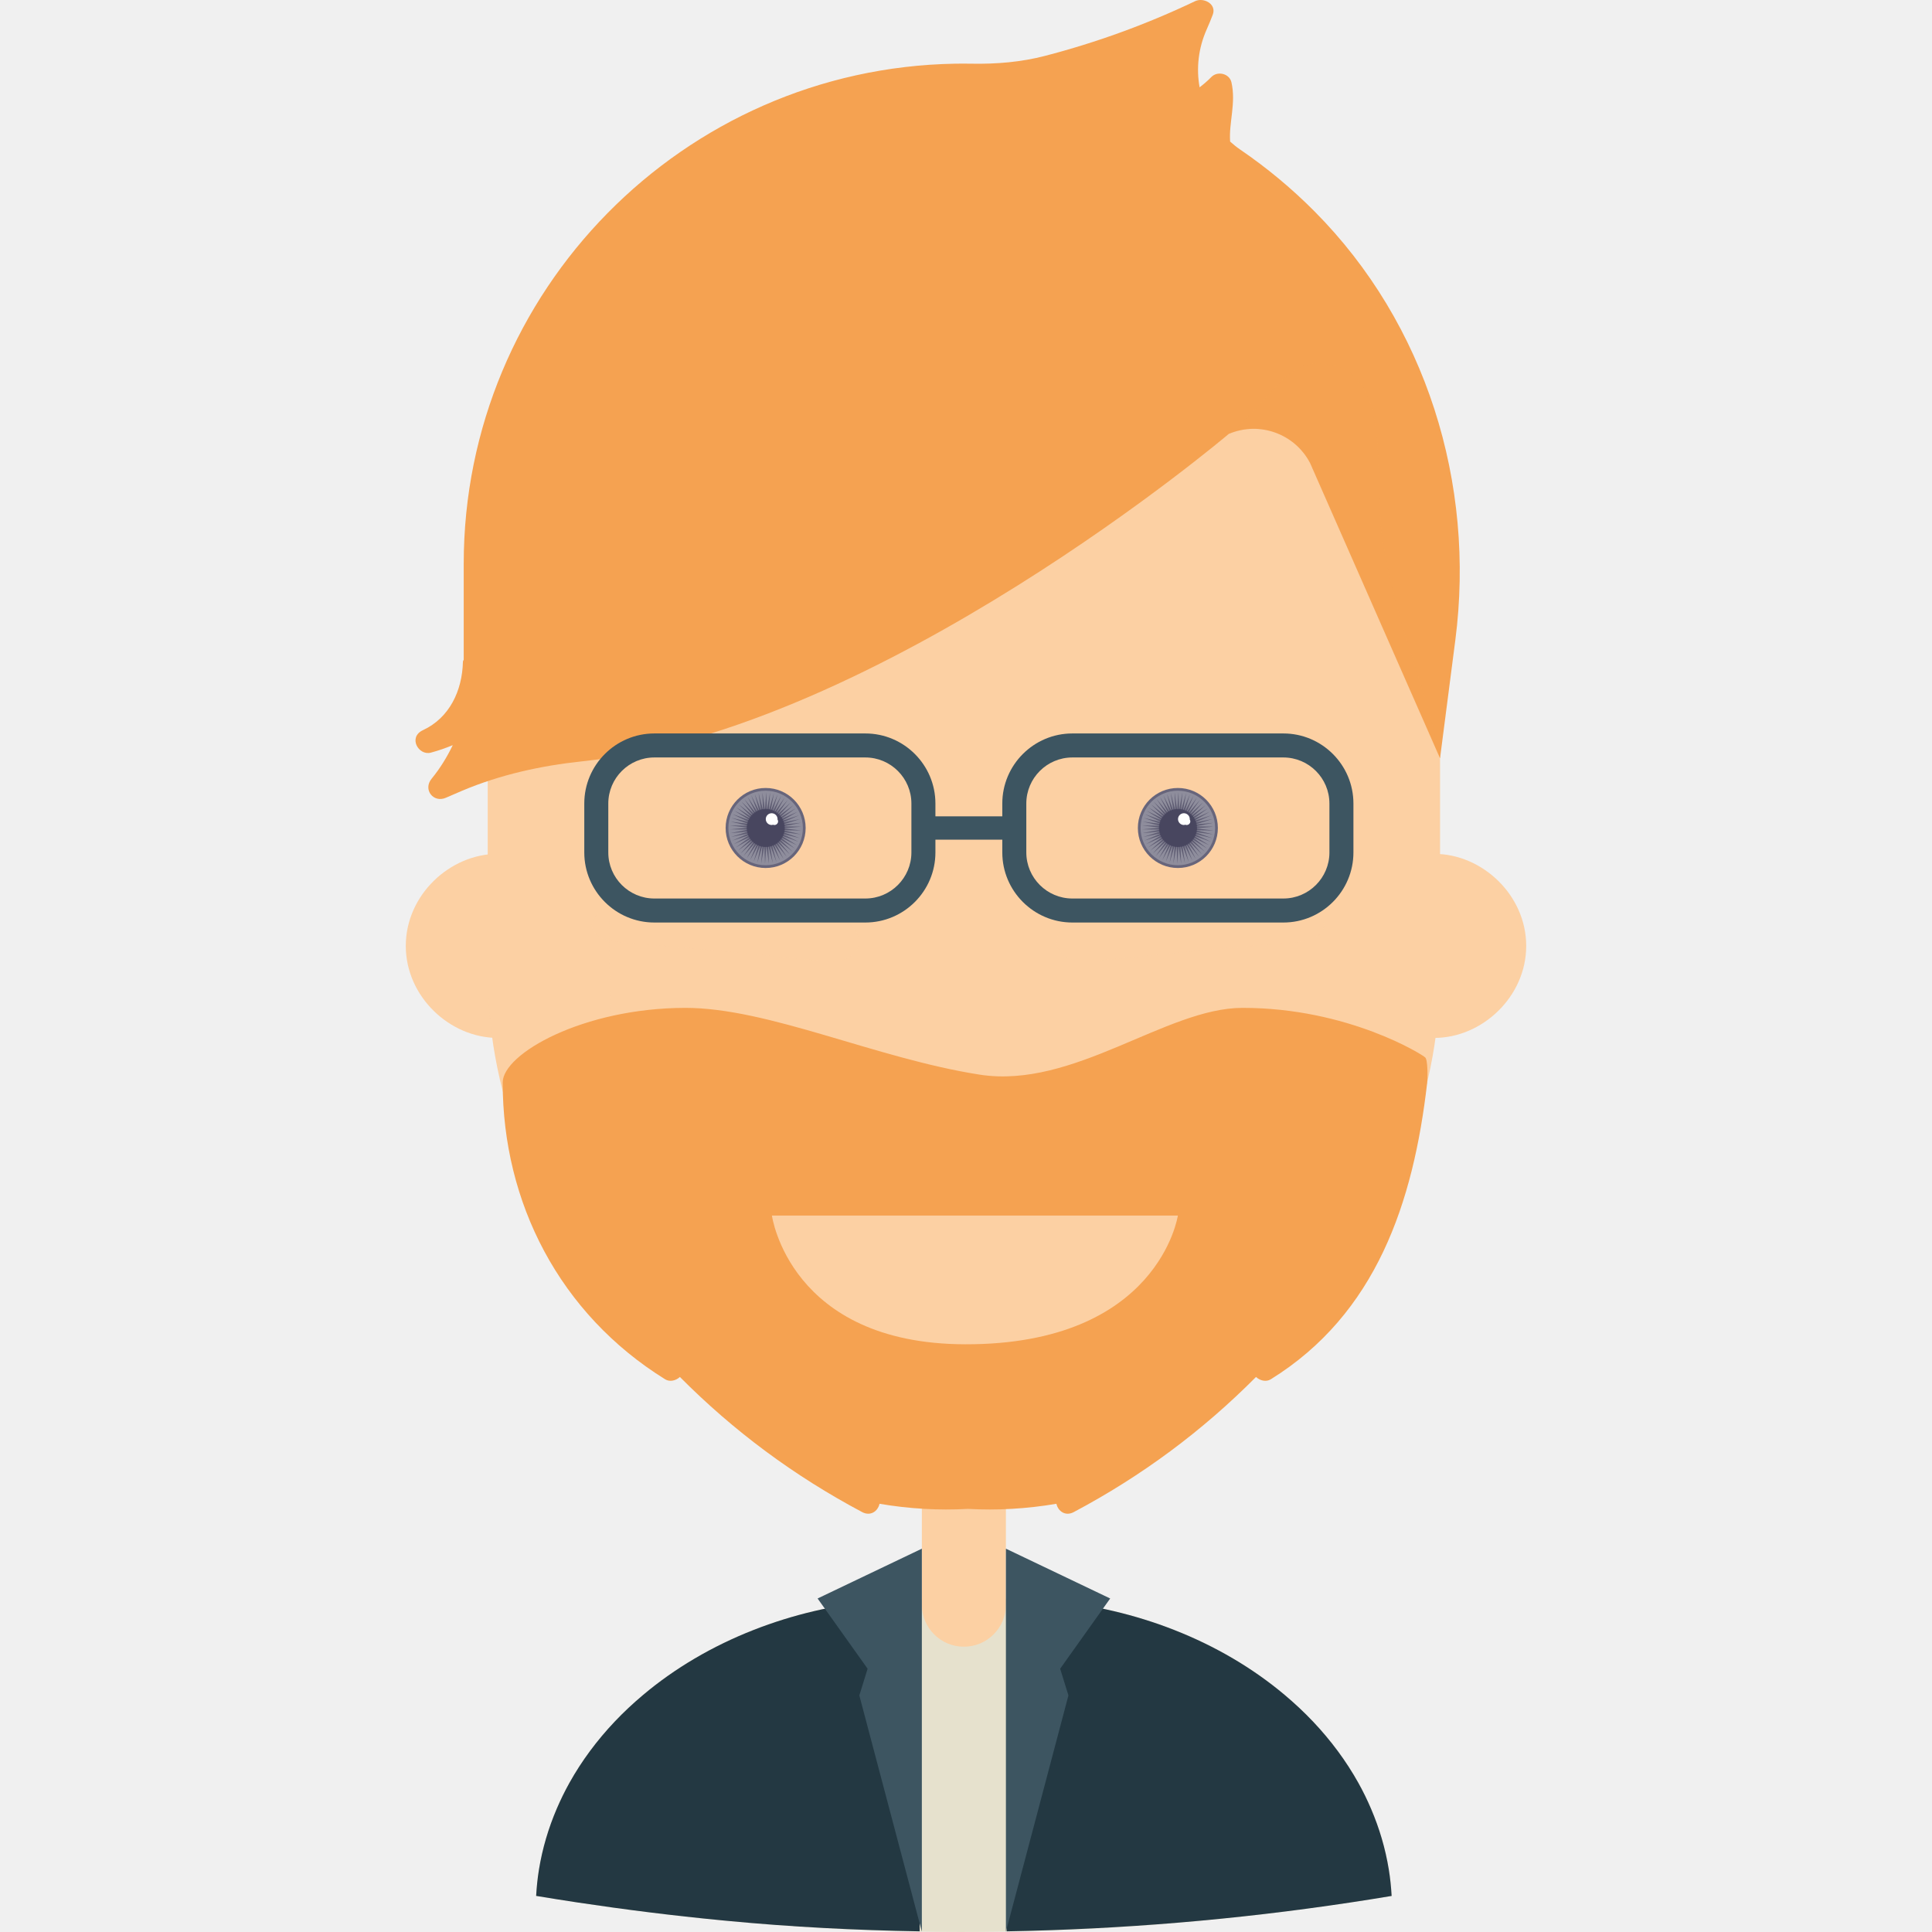
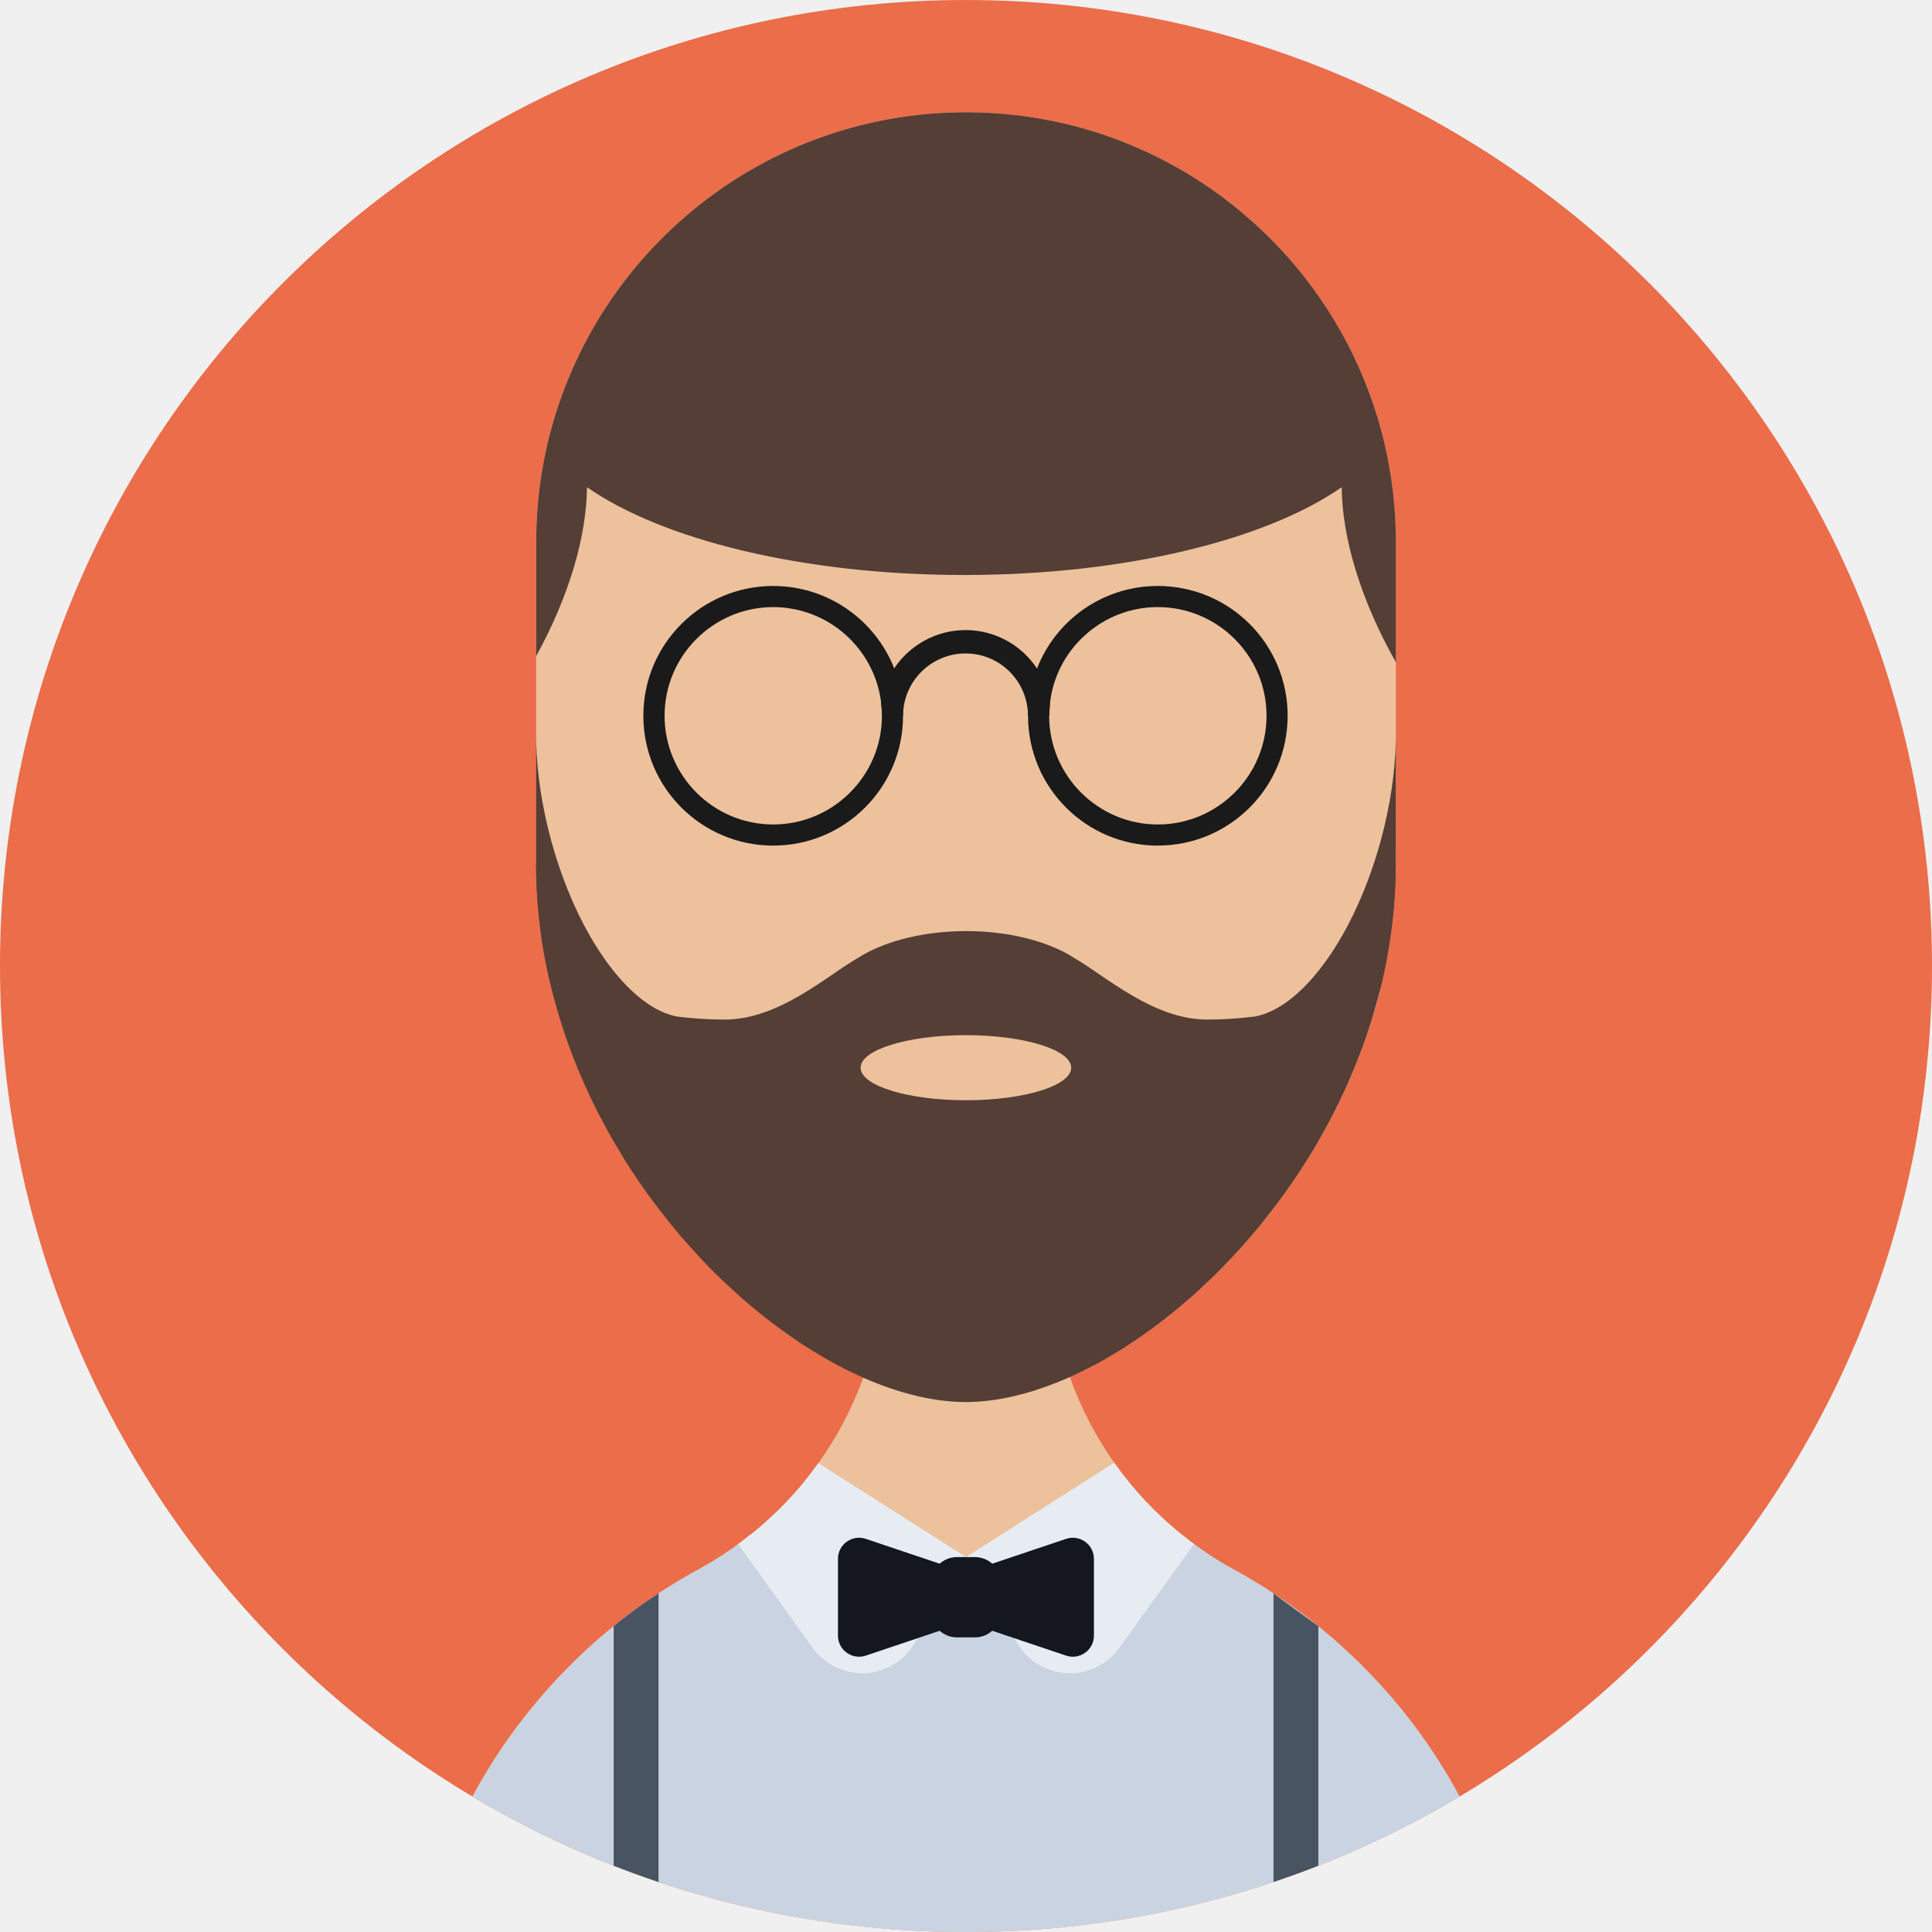
- <svg xmlns="http://www.w3.org/2000/svg" version="1.1" id="Capa_1" x="0px" y="0px" viewBox="0 0 160.942 160.942" style="enable-background:new 0 0 160.942 160.942;" xml:space="preserve">
+ <svg xmlns="http://www.w3.org/2000/svg" xmlns:xlink="http://www.w3.org/1999/xlink" version="1.1" id="Capa_1" x="0px" y="0px" viewBox="0 0 149.29 149.29" style="enable-background:new 0 0 149.29 149.29;" xml:space="preserve">
  <g>
+     <path style="fill:#EB6D4A;" d="M149.289,74.645c0,41.225-33.419,74.644-74.644,74.644C33.42,149.289,0,115.87,0,74.645   S33.42,0.001,74.645,0.001C115.871,0.001,149.289,33.42,149.289,74.645" />
    <g>
-       <path style="fill:#FCD0A3;" d="M41.471,86.463c-4,0-7.667-3.433-7.667-7.667s3.667-7.667,7.667-7.667V86.463z" />
-       <path style="fill:#FCD0A3;" d="M119.471,86.463c4,0,7.667-3.433,7.667-7.667s-3.667-7.667-7.667-7.667V86.463z" />
-     </g>
-     <path style="fill:#E6E1CD;" d="M115.691,155.73c-0.284-1.747-0.787-3.439-1.481-5.059c-0.314-0.735-0.666-1.457-1.06-2.161   c-1.016-1.819-2.283-3.527-3.769-5.096c-0.739-0.781-1.535-1.525-2.378-2.233c-2.633-2.213-5.745-4.052-9.206-5.407   c-3.216-1.261-6.729-2.102-10.436-2.441c-1.211-0.11-2.439-0.174-3.688-0.174h-6.759c-1.248,0-2.477,0.064-3.688,0.174   c-3.706,0.339-7.22,1.181-10.435,2.441c-3.462,1.355-6.574,3.195-9.207,5.408c-0.842,0.707-1.637,1.45-2.376,2.23   c-1.485,1.569-2.754,3.277-3.77,5.098c-0.393,0.703-0.744,1.425-1.06,2.16c-0.694,1.622-1.197,3.315-1.482,5.064   c-0.118,0.725-0.193,1.459-0.235,2.201c1.158,0.191,2.316,0.378,3.477,0.552c3.972,0.597,7.951,1.094,11.935,1.478   c0.171,0.016,0.343,0.032,0.514,0.049c17.282,1.651,34.652,1.071,51.878-1.526c1.154-0.174,2.309-0.357,3.462-0.55   C115.885,157.194,115.81,156.457,115.691,155.73z" />
-     <g>
-       <path style="fill:#FCD0A3;" d="M80.295,137.176L80.295,137.176c-1.934,0-3.502-1.567-3.502-3.501V116.73    c0-1.934,1.568-3.501,3.502-3.501l0,0c1.934,0,3.501,1.567,3.501,3.501v16.944C83.796,135.608,82.229,137.176,80.295,137.176z" />
-       <path style="fill:#FCD0A3;" d="M80.295,120.633L80.295,120.633c-21.907,0-39.667-17.759-39.667-39.666v-34    c0-21.908,17.76-39.667,39.667-39.667l0,0c21.907,0,39.666,17.759,39.666,39.667v34    C119.961,102.874,102.203,120.633,80.295,120.633z" />
-       <path style="opacity:0.16;fill:#FCD0A3;" d="M58.712,110.184c-5.893-7.366-7.638-16.079-7.842-25.324    c-0.202-9.157-0.265-17.485,0.294-26.664c0.544-8.916,2.318-17.641,6.815-25.004C64.164,23.063,75.304,13.509,85.967,7.71    c-1.854-0.266-3.745-0.41-5.672-0.41l0,0c-21.907,0-39.667,17.759-39.667,39.666v34.001c0,18.021,12.022,33.226,28.482,38.057    C65.165,116.728,61.615,113.812,58.712,110.184z" />
-     </g>
-     <g>
-       <path style="fill:#233842;" d="M76.609,133.167c-1.143,0.01-2.271,0.064-3.381,0.166c-3.706,0.339-7.22,1.181-10.435,2.441    c-3.462,1.355-6.574,3.195-9.207,5.408c-0.842,0.707-1.637,1.45-2.376,2.23c-1.485,1.569-2.754,3.277-3.77,5.098    c-0.393,0.703-0.744,1.425-1.06,2.16c-0.694,1.622-1.197,3.315-1.482,5.064c-0.118,0.725-0.193,1.459-0.235,2.201    c1.158,0.191,2.316,0.378,3.477,0.552c3.972,0.597,7.951,1.094,11.935,1.478c0.171,0.016,0.343,0.032,0.514,0.049    c5.334,0.51,10.677,0.781,16.02,0.872V133.167z" />
-       <path style="fill:#233842;" d="M115.691,155.73c-0.284-1.747-0.787-3.439-1.481-5.059c-0.314-0.735-0.666-1.457-1.06-2.161    c-1.016-1.819-2.283-3.527-3.769-5.096c-0.739-0.781-1.535-1.525-2.378-2.233c-2.633-2.213-5.745-4.052-9.206-5.407    c-3.216-1.261-6.729-2.102-10.436-2.441c-1.15-0.105-2.319-0.163-3.503-0.169v27.722c9.554-0.169,19.103-0.964,28.607-2.398    c1.154-0.174,2.309-0.357,3.462-0.55C115.885,157.194,115.81,156.457,115.691,155.73z" />
-       <polygon style="fill:#3D5561;" points="76.793,129.01 76.793,160.915 71.585,141.235 72.275,139.01 68.109,133.159   " />
-       <polygon style="fill:#3D5561;" points="83.796,129.01 83.796,160.915 89.004,141.235 88.315,139.01 92.482,133.159   " />
-     </g>
-     <g>
-       <path style="fill:#F5A251;" d="M118.712,88.08c-0.161-0.191-6.399-4.132-15.222-4.121c-6.361,0.008-14.06,6.78-21.875,5.563    c-8.651-1.349-17.619-5.58-24.562-5.563c-8.473,0.021-15.177,3.813-15.177,6.22c0,9.991,4.732,19.262,13.534,24.722    c0.389,0.241,0.904,0.108,1.227-0.196c4.478,4.506,9.513,8.246,15.186,11.258c0.687,0.365,1.305-0.063,1.444-0.693    c2.495,0.426,4.946,0.557,7.368,0.425c2.42,0.132,4.872,0.001,7.367-0.425c0.14,0.63,0.758,1.059,1.444,0.693    c5.673-3.012,10.708-6.752,15.185-11.258c0.322,0.305,0.838,0.438,1.227,0.196c8.802-5.46,11.879-14.746,13.027-24.671    C118.931,89.841,118.953,88.231,118.712,88.08z" />
-       <g>
-         <path style="fill:#F5A251;" d="M109.508,17.613c-1.895-1.908-3.969-3.634-6.192-5.15c-0.301-0.205-0.577-0.432-0.842-0.668     c-0.117-1.573,0.506-3.202,0.109-4.94c-0.169-0.737-1.161-0.962-1.672-0.441c-0.313,0.319-0.641,0.6-0.979,0.861     c-0.289-1.582-0.107-3.266,0.597-4.842c0.175-0.394,0.341-0.795,0.498-1.207c0.341-0.894-0.765-1.465-1.469-1.129     c-4.051,1.933-8.214,3.442-12.506,4.558c-1.989,0.517-4.047,0.688-6.102,0.651c-0.459-0.008-0.919-0.009-1.38-0.001     C56.929,5.693,38.629,24.233,38.629,46.967v7.994c-0.022,0.057-0.064,0.089-0.066,0.17c-0.059,2.429-1.129,4.668-3.33,5.694     c-1.267,0.591-0.367,2.147,0.658,1.873c0.628-0.168,1.235-0.381,1.825-0.624c-0.473,0.986-1.051,1.927-1.768,2.805     c-0.73,0.896,0.158,2.043,1.212,1.57c0.439-0.196,0.887-0.389,1.34-0.579c3.172-1.336,6.546-2.083,9.968-2.445     c24.857-2.632,53.897-27.283,53.897-27.283c2.546-1.079,5.494-0.021,6.773,2.43l10.823,24.589l1.271-9.826     C122.924,40.268,118.794,26.961,109.508,17.613z" />
-         <path style="opacity:0.25;fill:#F5A251;" d="M115.161,44.861c-0.751-4.946,0.788-13.13-3.961-14.375     c-3.835-1.005-4.364,1.75-8.762,5.629c2.526-1.022,5.424,0.031,6.688,2.456l10.823,24.589l0.012-0.093     C118.535,56.333,116.206,51.754,115.161,44.861z" />
-       </g>
-       <g>
-         <path style="fill:#FCD0A3;" d="M64.304,101.262h33.816c0,0-1.6,10.761-17.725,10.722     C65.767,111.949,64.304,101.262,64.304,101.262z" />
-         <g>
-           <g>
-             <path style="opacity:0.29;fill:#FCD0A3;" d="M104.999,74.761c-0.81-0.133-1.455-0.211-1.7-0.237       c-4.793-0.514-10.717-0.877-14.585,2.56c-1.221,1.083-0.765,2.567,0.83,2.924c0.612,0.137,1.25,0.078,1.875,0.018       c5.537-0.529,11.039-1.119,16.594-1.532c1.44-0.107,3.082-0.898,1.851-2.285C108.935,75.161,106.284,74.972,104.999,74.761z" />
-             <path style="opacity:0.29;fill:#FCD0A3;" d="M54.606,74.761c0.809-0.133,1.455-0.211,1.7-0.237       c4.793-0.514,10.716-0.877,14.585,2.56c1.22,1.083,0.764,2.567-0.83,2.924c-0.613,0.137-1.251,0.078-1.876,0.018       c-5.536-0.529-11.038-1.119-16.593-1.532c-1.44-0.107-3.082-0.898-1.852-2.285C50.669,75.161,53.322,74.972,54.606,74.761z" />
-           </g>
-           <g>
-             <g>
-               <g>
-                 <g>
-                   <circle style="fill:#67657B;" cx="98.12" cy="68.974" r="3.333" />
-                   <circle style="fill:#8E8D9C;" cx="98.12" cy="68.974" r="3.104" />
-                   <polygon style="fill:#5F5D73;" points="95.516,67.536 96.859,68.186 95.687,67.263 96.952,68.054 95.886,67.01           97.058,67.933 96.112,66.779 97.177,67.823 96.361,66.575 97.307,67.728 96.63,66.399 97.446,67.647 96.917,66.253           97.593,67.583 97.218,66.139 97.747,67.534 97.53,66.058 97.905,67.502 97.849,66.011 98.065,67.487 98.17,65.999           98.226,67.49 98.492,66.022 98.386,67.51 98.809,66.079 98.542,67.547 99.118,66.171 98.694,67.602 99.415,66.295           98.839,67.671 99.697,66.451 98.976,67.757 99.96,66.636 99.102,67.856 100.203,66.849 99.217,67.969 100.419,67.086           99.32,68.094 100.61,67.346 99.408,68.228 100.772,67.625 99.481,68.372 100.902,67.919 99.538,68.522 100.999,68.226           99.578,68.678 101.063,68.542 99.601,68.838 101.093,68.862 99.608,68.998 101.087,69.185 99.596,69.159 101.047,69.504           99.567,69.317 100.973,69.817 99.522,69.472 100.865,70.121 99.459,69.62 100.724,70.411 99.381,69.762 100.554,70.684           99.29,69.894 100.355,70.937 99.183,70.015 100.129,71.167 99.064,70.123 99.88,71.371 98.934,70.218 99.611,71.548           98.794,70.299 99.324,71.693 98.647,70.364 99.022,71.808 98.494,70.413 98.71,71.889 98.336,70.445 98.392,71.936           98.176,70.46 98.07,71.947 98.015,70.457 97.748,71.925 97.855,70.436 97.432,71.867 97.699,70.399 97.123,71.775           97.546,70.346 96.826,71.651 97.402,70.275 96.544,71.496 97.265,70.19 96.281,71.311 97.138,70.091 96.039,71.098           97.024,69.978 95.821,70.86 96.921,69.853 95.63,70.601 96.833,69.719 95.469,70.322 96.76,69.575 95.338,70.027           96.704,69.425 95.242,69.721 96.663,69.269 95.177,69.405 96.639,69.109 95.148,69.084 96.633,68.948 95.154,68.762           96.645,68.787 95.194,68.442 96.673,68.629 95.268,68.129 96.719,68.475 95.376,67.826 96.782,68.326         " />
-                 </g>
-                 <g>
-                   <circle style="opacity:0.35;fill:#1D1A3A;" cx="98.131" cy="68.974" r="1.587" />
-                   <path style="fill:#FFFFFF;" d="M99.107,68.26c0-0.009,0.005-0.017,0.005-0.025c0-0.271-0.22-0.49-0.49-0.49          s-0.49,0.22-0.49,0.49s0.22,0.49,0.49,0.49c0.041,0,0.078-0.014,0.115-0.023c0.036,0.015,0.075,0.023,0.116,0.023          c0.169,0,0.305-0.137,0.305-0.305C99.158,68.359,99.136,68.308,99.107,68.26z" />
-                 </g>
-               </g>
-               <g>
-                 <g>
-                   <circle style="fill:#67657B;" cx="63.78" cy="68.974" r="3.333" />
-                   <circle style="fill:#8E8D9C;" cx="63.78" cy="68.974" r="3.104" />
-                   <polygon style="fill:#5F5D73;" points="61.176,67.536 62.519,68.186 61.347,67.263 62.612,68.054 61.546,67.01           62.718,67.933 61.772,66.779 62.836,67.823 62.02,66.575 62.966,67.728 62.29,66.399 63.106,67.647 62.578,66.253           63.253,67.583 62.878,66.139 63.407,67.534 63.19,66.058 63.565,67.502 63.508,66.011 63.725,67.487 63.831,65.999           63.886,67.49 64.152,66.022 64.045,67.51 64.469,66.079 64.203,67.547 64.778,66.171 64.354,67.602 65.075,66.295           64.499,67.671 65.357,66.451 64.635,67.757 65.621,66.636 64.762,67.856 65.862,66.849 64.877,67.969 66.08,67.086           64.979,68.094 66.27,67.346 65.068,68.228 66.431,67.625 65.14,68.372 66.562,67.919 65.198,68.522 66.66,68.226           65.238,68.678 66.723,68.542 65.261,68.838 66.752,68.862 65.267,68.998 66.748,69.185 65.256,69.159 66.707,69.504           65.227,69.317 66.632,69.817 65.181,69.472 66.525,70.121 65.12,69.62 66.384,70.411 65.041,69.762 66.213,70.684           64.949,69.894 66.014,70.937 64.842,70.015 65.79,71.167 64.724,70.123 65.54,71.371 64.594,70.218 65.271,71.548           64.455,70.299 64.984,71.693 64.307,70.364 64.682,71.808 64.154,70.413 64.371,71.889 63.997,70.445 64.052,71.936           63.835,70.46 63.73,71.947 63.674,70.457 63.409,71.925 63.515,70.436 63.092,71.867 63.358,70.399 62.783,71.775           63.207,70.346 62.486,71.651 63.062,70.275 62.204,71.496 62.925,70.19 61.941,71.311 62.798,70.091 61.699,71.098           62.683,69.978 61.481,70.86 62.582,69.853 61.29,70.601 62.494,69.719 61.129,70.322 62.42,69.575 60.998,70.027           62.363,69.425 60.901,69.721 62.323,69.269 60.837,69.405 62.299,69.109 60.808,69.084 62.293,68.948 60.813,68.762           62.305,68.787 60.853,68.442 62.333,68.629 60.928,68.129 62.379,68.475 61.036,67.826 62.441,68.326         " />
-                 </g>
-                 <g>
-                   <circle style="opacity:0.35;fill:#1D1A3A;" cx="63.791" cy="68.974" r="1.587" />
-                   <path style="fill:#FFFFFF;" d="M64.766,68.26c0.001-0.009,0.006-0.017,0.006-0.025c0-0.271-0.22-0.49-0.49-0.49          c-0.271,0-0.49,0.22-0.49,0.49s0.219,0.49,0.49,0.49c0.041,0,0.077-0.014,0.115-0.023c0.036,0.015,0.075,0.023,0.116,0.023          c0.168,0,0.305-0.137,0.305-0.305C64.818,68.359,64.796,68.308,64.766,68.26z" />
-                 </g>
-               </g>
-             </g>
-             <g>
-               <path style="fill:#3D5561;" d="M106.908,61.099H89.333c-3.219,0-5.838,2.619-5.838,5.838v1.065h-5.572v-1.065        c0-3.219-2.619-5.838-5.838-5.838H54.511c-3.219,0-5.838,2.619-5.838,5.838v4.074c0,3.219,2.619,5.838,5.838,5.838h17.574        c3.219,0,5.838-2.619,5.838-5.838v-1.065h5.572v1.065c0,3.219,2.619,5.838,5.838,5.838h17.574        c3.219,0,5.838-2.619,5.838-5.838v-4.074C112.746,63.718,110.126,61.099,106.908,61.099z M75.923,71.011        c0,2.116-1.722,3.838-3.838,3.838H54.511c-2.116,0-3.838-1.722-3.838-3.838v-4.074c0-2.116,1.722-3.838,3.838-3.838h17.574        c2.116,0,3.838,1.722,3.838,3.838V71.011z M110.746,71.011c0,2.116-1.722,3.838-3.838,3.838H89.333        c-2.116,0-3.838-1.722-3.838-3.838v-4.074c0-2.116,1.722-3.838,3.838-3.838h17.574c2.116,0,3.838,1.722,3.838,3.838V71.011z" />
-             </g>
-           </g>
-         </g>
-       </g>
+       <defs>
+         <path id="SVGID_1_" d="M0,74.645c0,41.225,33.42,74.645,74.643,74.645c41.227,0,74.645-33.42,74.645-74.645S115.871,0,74.644,0     C33.42,0,0,33.42,0,74.645" />
+       </defs>
+       <clipPath id="SVGID_2_">
+         <use xlink:href="#SVGID_1_" style="overflow:visible;" />
+       </clipPath>
+       <path style="clip-path:url(#SVGID_2_);fill:#ECC19C;" d="M107.862,41.887v24.808c0,0.31-0.008,0.62-0.016,0.93v0.146    c-0.01,0.418-0.045,0.834-0.069,1.251c-0.009,0.14-0.011,0.282-0.02,0.421c-0.002,0.048-0.007,0.096-0.011,0.144    c-0.011,0.133-0.011,0.269-0.022,0.403c-0.016,0.22-0.032,0.44-0.065,0.661c0,0.032,0,0.065-0.008,0.097    c0,0.033-0.008,0.074-0.016,0.107c-0.009,0.106-0.018,0.212-0.033,0.31c-0.008,0.081-0.016,0.163-0.033,0.252    c0,0.041-0.008,0.082-0.016,0.131c-0.057,0.489-0.122,0.971-0.204,1.46c-0.024,0.147-0.049,0.294-0.073,0.441    c-0.017,0.138-0.041,0.277-0.065,0.416c0,0.008,0,0.008-0.009,0.016c-0.064,0.335-0.121,0.669-0.195,0.995    c-0.008,0.074-0.024,0.139-0.04,0.204c-0.018,0.066-0.025,0.131-0.041,0.188c-0.008,0.041-0.017,0.082-0.025,0.114    c0,0.017-0.008,0.033-0.008,0.041c-0.041,0.163-0.073,0.326-0.114,0.489c0,0.033-0.008,0.066-0.023,0.098    c0,0.025-0.01,0.049-0.018,0.082c0,0.024-0.008,0.049-0.016,0.065c-0.025,0.155-0.074,0.318-0.106,0.473    c-0.008,0.009-0.008,0.009-0.008,0.017c-0.033,0.147-0.074,0.302-0.123,0.448c-0.008,0.009-0.008,0.009-0.008,0.017    c-0.163,0.66-0.359,1.313-0.563,1.958c-0.008,0.008-0.008,0.008-0.008,0.016c-0.098,0.31-0.195,0.612-0.302,0.922    c-0.008,0.032-0.024,0.065-0.032,0.098c-0.098,0.277-0.195,0.554-0.294,0.832c-0.033,0.081-0.064,0.163-0.098,0.253    c-0.099,0.261-0.196,0.522-0.302,0.783c-0.122,0.318-0.253,0.628-0.384,0.938c-0.113,0.277-0.236,0.555-0.358,0.832    c-0.018,0.049-0.041,0.09-0.058,0.139c-0.139,0.293-0.269,0.587-0.407,0.873c-0.14,0.301-0.286,0.603-0.441,0.905    c-0.293,0.596-0.611,1.191-0.93,1.77l-0.44,0.784c-1.257,2.161-2.651,4.193-4.169,6.069c-0.204,0.269-0.416,0.53-0.636,0.783    c-0.302,0.367-0.612,0.726-0.922,1.077c-0.277,0.31-0.556,0.62-0.84,0.922c-0.196,0.212-0.393,0.416-0.589,0.62    c-0.595,0.612-1.198,1.199-1.803,1.754c-0.163,0.163-0.334,0.31-0.505,0.465c-0.278,0.253-0.555,0.497-0.841,0.734    c-0.22,0.196-0.448,0.383-0.677,0.571c-0.587,0.481-1.175,0.946-1.771,1.379c-0.245,0.187-0.498,0.367-0.75,0.538    c-0.408,0.294-0.824,0.571-1.24,0.84c-0.229,0.155-0.465,0.302-0.701,0.441c-0.832,0.514-1.673,0.987-2.505,1.395    c-0.203,0.106-0.407,0.204-0.611,0.302c-0.204,0.098-0.416,0.195-0.638,0.293c-0.269,0.123-0.537,0.237-0.807,0.343    c-0.105,0.049-0.212,0.09-0.318,0.122c-0.318,0.131-0.645,0.253-0.963,0.359c-0.399,0.147-0.808,0.27-1.207,0.384    c-0.277,0.081-0.563,0.155-0.841,0.22c-0.016,0.008-0.032,0.016-0.057,0.016c-0.277,0.066-0.556,0.131-0.832,0.18    c-0.073,0.016-0.147,0.032-0.22,0.041c-0.229,0.04-0.457,0.081-0.686,0.106c-0.327,0.049-0.652,0.089-0.979,0.106    c-0.115,0.016-0.222,0.024-0.335,0.024c-0.262,0.016-0.522,0.025-0.775,0.025h-0.032c-0.253,0-0.498-0.009-0.751-0.025    c-0.098,0-0.196-0.008-0.294-0.024c-0.227-0.008-0.465-0.033-0.709-0.066c-0.049,0-0.106-0.008-0.155-0.016    c-0.302-0.041-0.604-0.09-0.913-0.147c-0.262-0.04-0.522-0.098-0.791-0.163c-1.396-0.318-2.831-0.799-4.283-1.444    c-1.24-0.546-2.497-1.207-3.745-1.974c-0.628-0.383-1.256-0.791-1.876-1.224c-0.311-0.22-0.62-0.44-0.93-0.669    c-0.972-0.709-1.935-1.484-2.881-2.316c-0.261-0.237-0.521-0.474-0.782-0.718c-0.262-0.237-0.523-0.482-0.775-0.718    c-0.636-0.612-1.256-1.248-1.86-1.909c-0.235-0.253-0.473-0.514-0.71-0.783c-0.651-0.735-1.289-1.493-1.892-2.285    c-0.237-0.285-0.457-0.579-0.677-0.872c-0.824-1.094-1.607-2.236-2.343-3.419c-0.195-0.318-0.391-0.644-0.578-0.962    c-0.229-0.384-0.449-0.775-0.67-1.167c-0.815-1.468-1.565-2.994-2.219-4.568c-0.098-0.229-0.195-0.457-0.276-0.685    c-0.132-0.294-0.245-0.596-0.352-0.89c-0.163-0.432-0.317-0.864-0.465-1.297c-0.147-0.432-0.285-0.873-0.424-1.313    c-0.131-0.424-0.253-0.849-0.367-1.281c-0.131-0.449-0.245-0.905-0.351-1.37c-0.009-0.009-0.009-0.017-0.009-0.025    c-0.008-0.049-0.024-0.098-0.032-0.147c-0.155-0.652-0.293-1.313-0.416-1.982c-0.163-0.881-0.294-1.779-0.392-2.684    c-0.041-0.286-0.065-0.571-0.09-0.857c-0.033-0.302-0.057-0.595-0.074-0.897c-0.04-0.547-0.064-1.101-0.081-1.656    c-0.008-0.351-0.016-0.694-0.016-1.044V41.887c0-1.884,0.155-3.728,0.456-5.523C44.524,20.66,58.164,8.693,74.611,8.676h0.04    c2.529,0,4.993,0.286,7.359,0.816c2.162,0.49,4.242,1.191,6.216,2.08c2.692,1.208,5.197,2.758,7.448,4.61    c1.893,1.55,3.614,3.295,5.114,5.221c3.338,4.25,5.654,9.324,6.601,14.871C107.699,38.101,107.862,39.97,107.862,41.887" />
+       <path style="clip-path:url(#SVGID_2_);fill:#ECC19C;" d="M117.92,159.287H31.373c0-4.887,0.809-9.594,2.31-13.974    c0.269-0.792,0.563-1.575,0.881-2.35v-0.008c0.31-0.775,0.652-1.534,1.012-2.284c1.427-3.01,3.206-5.825,5.27-8.403    c0.522-0.644,1.053-1.272,1.599-1.876c0.27-0.31,0.555-0.612,0.841-0.914c0.285-0.294,0.571-0.587,0.864-0.881v-0.008    c0.735-0.726,1.485-1.428,2.268-2.097c0.327-0.277,0.669-0.563,1.004-0.832v-0.008c0.024-0.016,0.04-0.033,0.065-0.049    c0.041-0.041,0.082-0.065,0.114-0.098c0.407-0.318,0.808-0.644,1.224-0.946c0.4-0.294,0.799-0.579,1.207-0.865    c0.008-0.008,0.025-0.016,0.041-0.024c0.098-0.065,0.196-0.139,0.294-0.196c0.171-0.122,0.351-0.245,0.522-0.343v-0.008    c0.154-0.106,0.302-0.204,0.457-0.302c0.432-0.277,0.863-0.538,1.305-0.799c0.439-0.261,0.889-0.514,1.338-0.759    c0.016-0.016,0.032-0.008,0.032-0.008v-0.008c0.253-0.139,0.506-0.286,0.751-0.433c0.098-0.057,0.188-0.114,0.285-0.171    c0.335-0.204,0.678-0.416,1.004-0.636c0.31-0.204,0.62-0.416,0.914-0.645c0.023-0.008,0.04-0.024,0.064-0.04    c0.081-0.066,0.163-0.123,0.253-0.188c0.236-0.163,0.457-0.343,0.685-0.53c0,0,0.008-0.008,0.008,0    c0.351-0.286,0.702-0.571,1.044-0.881c0.025-0.017,0.057-0.041,0.082-0.074c0.334-0.293,0.669-0.603,0.995-0.922    c0.22-0.22,0.44-0.44,0.661-0.668c0.896-0.939,1.721-1.942,2.472-3.003c1.444-2.015,2.61-4.234,3.467-6.599    c0-0.008,0-0.008,0.008-0.017v-0.008c1.036-2.888,1.6-5.996,1.6-9.243l6.298,0.033h0.008l6.485,0.033    c0,3.206,0.547,6.281,1.559,9.136v0.009l0.008,0.008c0.841,2.374,1.999,4.601,3.427,6.616c1.484,2.104,3.255,3.981,5.262,5.588    h0.008c0.245,0.204,0.49,0.4,0.734,0.579c0.057,0.041,0.105,0.082,0.164,0.122c0.293,0.221,0.595,0.433,0.904,0.637    c0.066,0.049,0.122,0.09,0.188,0.13c0.089,0.057,0.179,0.123,0.269,0.18c0.114,0.081,0.229,0.155,0.352,0.22    c0.089,0.057,0.179,0.114,0.276,0.171c0.132,0.082,0.262,0.155,0.393,0.237c0.204,0.122,0.416,0.245,0.628,0.359    c0.057,0.016,0.098,0.049,0.146,0.073c0.358,0.196,0.719,0.408,1.068,0.612c0.359,0.204,0.702,0.416,1.053,0.636    c0.171,0.107,0.334,0.204,0.497,0.319c0.123,0.073,0.245,0.155,0.367,0.244v0.009c0.017,0.008,0.025,0.016,0.033,0.016    l0.098,0.065c0.089,0.058,0.173,0.125,0.263,0.184c0.498,0.328,0.987,0.673,1.468,1.034c0.083,0.061,0.17,0.115,0.252,0.177v0.008    h0.017c0.407,0.31,0.815,0.62,1.215,0.947l0.065,0.048c0.024,0.017,0.041,0.033,0.057,0.049c0.147,0.115,0.286,0.229,0.425,0.351    c0.597,0.491,1.175,1.006,1.74,1.531c0.394,0.363,0.784,0.728,1.164,1.104v0.008c0.489,0.49,0.971,0.987,1.437,1.501    c0.473,0.514,0.93,1.036,1.37,1.567C114.201,139.21,117.92,148.804,117.92,159.287" />
+       <path style="clip-path:url(#SVGID_2_);fill:#CAD3E1;" d="M117.92,159.287H31.373c0-4.887,0.809-9.594,2.31-13.974    c0.269-0.792,0.563-1.575,0.881-2.35v-0.008c0.31-0.775,0.652-1.534,1.012-2.284c1.427-3.01,3.206-5.825,5.27-8.403    c0.522-0.644,1.053-1.272,1.599-1.876c0.27-0.31,0.555-0.612,0.841-0.914c0.285-0.294,0.571-0.587,0.864-0.881    c0.735-0.734,1.485-1.427,2.268-2.105c0.327-0.277,0.669-0.563,1.004-0.832c0.024-0.016,0.04-0.041,0.065-0.057    c0.041-0.032,0.073-0.065,0.114-0.09c0.407-0.326,0.808-0.636,1.224-0.946c0.416-0.31,0.824-0.604,1.248-0.889    c0.27-0.188,0.539-0.367,0.816-0.547c0.154-0.106,0.302-0.204,0.457-0.301c0.432-0.278,0.863-0.547,1.305-0.808    c0.439-0.261,0.889-0.514,1.338-0.759c0.016-0.016,0.032-0.008,0.032-0.008v-0.008c0.253-0.139,0.506-0.286,0.751-0.433    c0.098-0.048,0.188-0.106,0.285-0.163c0.343-0.204,0.678-0.424,1.004-0.644c0.31-0.204,0.62-0.416,0.914-0.645    c0.023-0.008,0.04-0.024,0.064-0.04c0.081-0.066,0.163-0.123,0.253-0.188c0.065-0.057,0.139-0.114,0.212-0.171    c0.155-0.115,0.311-0.245,0.466-0.367l0.008,0.008l0.008,0.008c1.942,1.982,4.226,3.622,6.763,4.805    c2.121,1.011,4.431,1.697,6.854,2.007c0.146,0.032,0.301,0.049,0.456,0.065c0.571,0.065,1.15,0.106,1.737,0.122    c0.27,0.017,0.539,0.025,0.816,0.025h0.073c0.269,0,0.539-0.008,0.8-0.025c0.587-0.008,1.158-0.049,1.729-0.114    c0.163-0.016,0.327-0.033,0.482-0.065c2.414-0.302,4.715-0.987,6.836-1.982c2.561-1.192,4.87-2.839,6.828-4.83l0.008-0.008    c0.245,0.204,0.49,0.391,0.734,0.579c0.057,0.041,0.105,0.082,0.164,0.122c0.293,0.221,0.595,0.441,0.904,0.645    c0.066,0.049,0.122,0.09,0.188,0.13c0.089,0.058,0.179,0.115,0.269,0.172c0.114,0.081,0.229,0.155,0.352,0.22    c0.089,0.065,0.187,0.122,0.276,0.179c0.132,0.082,0.262,0.155,0.393,0.229c0.204,0.122,0.416,0.245,0.628,0.359    c0.057,0.016,0.098,0.049,0.146,0.073c0.358,0.196,0.719,0.408,1.068,0.612c0.359,0.212,0.702,0.424,1.053,0.645    c0.171,0.098,0.334,0.204,0.497,0.31c0.123,0.081,0.245,0.163,0.367,0.253c0.017,0.008,0.025,0.016,0.033,0.016    c0.033,0.024,0.064,0.049,0.098,0.073l0.049,0.033c0.661,0.424,1.306,0.881,1.934,1.362h0.017c0.407,0.31,0.815,0.62,1.215,0.947    l0.065,0.048l0.057,0.041v0.008c0.147,0.115,0.286,0.229,0.425,0.351c1.012,0.832,1.982,1.722,2.904,2.643    c0.489,0.49,0.971,0.987,1.437,1.501c0.465,0.514,0.921,1.036,1.37,1.567C114.201,139.21,117.92,148.804,117.92,159.287" />
+       <path style="clip-path:url(#SVGID_2_);fill:#1A1A1A;" d="M69.096,51.652v-0.008c-1.469-3.729-5.107-6.364-9.349-6.364    c-5.539,0-10.034,4.487-10.034,10.026c0,5.548,4.495,10.035,10.034,10.035c5.538,0,10.025-4.479,10.033-10.018v-0.017    C69.781,54.017,69.536,52.786,69.096,51.652 M59.748,63.709c-4.627,0-8.395-3.769-8.395-8.403c0-4.625,3.768-8.394,8.395-8.394    c4.25,0,7.782,3.182,8.328,7.285v0.016c0.05,0.359,0.074,0.734,0.074,1.11C68.141,59.948,64.364,63.709,59.748,63.709" />
+       <path style="clip-path:url(#SVGID_2_);fill:#1A1A1A;" d="M89.466,45.28c-4.25,0-7.89,2.644-9.333,6.38    c0,0.008-0.008,0.008-0.008,0.016c-0.44,1.126-0.686,2.35-0.686,3.63v0.017c0.008,5.539,4.495,10.018,10.026,10.018    c5.547,0,10.034-4.487,10.034-10.035C99.5,49.767,95.013,45.28,89.466,45.28 M89.466,63.709c-4.617,0-8.387-3.761-8.395-8.386    v-0.017l0.065-1.044c0-0.032,0.008-0.057,0.016-0.089c0.547-4.096,4.071-7.261,8.314-7.261c4.634,0,8.402,3.769,8.402,8.394    C97.869,59.94,94.1,63.709,89.466,63.709" />
+       <path style="clip-path:url(#SVGID_2_);fill:#1A1A1A;" d="M81.151,54.174c-0.009,0.033-0.017,0.057-0.017,0.09l-0.066,1.045v0.016    h-1.632v-0.016c-0.009-2.661-2.163-4.816-4.824-4.816c-2.661,0-4.833,2.163-4.833,4.832h-1.632c0-0.376-0.025-0.751-0.074-1.11    c0.155-0.939,0.506-1.804,1.021-2.563c1.191-1.788,3.217-2.963,5.519-2.963c2.301,0,4.342,1.183,5.518,2.971    c0.008,0.008,0.008,0.016,0.017,0.024C80.636,52.419,80.988,53.268,81.151,54.174" />
+       <path style="clip-path:url(#SVGID_2_);fill:#495463;" d="M50.887,123.122v44.876H47.42v-42.347    c0.024-0.016,0.041-0.033,0.065-0.049c0.041-0.033,0.073-0.065,0.113-0.09v-0.008c0.408-0.318,0.809-0.644,1.225-0.946    c0.399-0.294,0.8-0.579,1.207-0.865c0.017-0.008,0.024-0.016,0.041-0.016v-0.008c0.098-0.066,0.195-0.139,0.294-0.196    C50.537,123.351,50.708,123.237,50.887,123.122" />
+       <polygon style="clip-path:url(#SVGID_2_);fill:#495463;" points="98.406,123.134 98.406,159.281 98.406,168.002 101.873,168.002     101.873,159.281 101.873,125.663   " />
+       <path style="clip-path:url(#SVGID_2_);fill:#E7ECF2;" d="M74.643,120.316l-0.023,0.041l-0.01,0.016l-0.563,0.938v0.008    l-2.104,3.533l-0.343,0.571l-0.692,1.158l-0.237,0.408c-0.905,1.526-2.48,2.301-4.046,2.301c-1.437,0-2.88-0.645-3.826-1.958    l-5.76-8.011l-0.008-0.008c0.154-0.115,0.317-0.229,0.473-0.351c0.155-0.123,0.318-0.253,0.465-0.375v0.008l0.008,0.008    c0,0,0.009-0.008,0.009,0c0.359-0.286,0.701-0.571,1.044-0.881c0.024-0.017,0.058-0.041,0.081-0.074    c0.335-0.293,0.669-0.603,0.996-0.921c0.221-0.221,0.448-0.441,0.66-0.669c0.898-0.939,1.722-1.942,2.472-3.002l11.372,7.236    l0.01,0.008L74.643,120.316z" />
+       <path style="clip-path:url(#SVGID_2_);fill:#E7ECF2;" d="M92.263,119.316l-5.768,8.015c-1.98,2.753-6.135,2.575-7.873-0.338    l-3.948-6.616l-0.032-0.058l11.453-7.293c1.484,2.105,3.256,3.981,5.262,5.588C91.659,118.859,91.96,119.096,92.263,119.316" />
+       <path style="clip-path:url(#SVGID_2_);fill:#543E36;" d="M107.854,66.711c0,0.359-0.008,0.718-0.017,1.077    c-0.017,0.555-0.041,1.109-0.082,1.656c-0.008,0.188-0.023,0.375-0.041,0.563c-0.008,0.114-0.016,0.22-0.031,0.334    c-0.008,0.106-0.018,0.204-0.025,0.31c-0.008,0.066-0.016,0.139-0.023,0.204c0,0.033-0.009,0.074-0.018,0.106    c-0.016,0.155-0.032,0.302-0.049,0.457c0,0.041-0.008,0.082-0.016,0.131c-0.058,0.489-0.122,0.97-0.204,1.46    c-0.024,0.147-0.05,0.294-0.073,0.44c-0.025,0.147-0.049,0.286-0.074,0.433c-0.064,0.334-0.122,0.669-0.195,0.995    c-0.017,0.074-0.024,0.139-0.041,0.204c-0.017,0.065-0.024,0.131-0.041,0.188c-0.008,0.016-0.008,0.032-0.016,0.049    c0,0.024,0,0.049-0.008,0.065c0,0.016-0.009,0.032-0.009,0.041c-0.04,0.163-0.073,0.326-0.114,0.489    c0,0.033-0.008,0.065-0.024,0.098c0,0.024-0.008,0.049-0.017,0.081c0,0.024-0.008,0.049-0.016,0.065c0,0.016,0,0.032-0.017,0.049    c-0.033,0.163-0.074,0.318-0.123,0.473c-0.008,0.073-0.023,0.147-0.049,0.22c-0.016,0.065-0.04,0.139-0.048,0.196    c-0.009,0.008-0.009,0.008-0.009,0.016c-0.171,0.661-0.367,1.314-0.563,1.958c-0.008,0.008-0.008,0.008-0.008,0.017    c-0.098,0.31-0.196,0.611-0.302,0.921c-0.008,0.033-0.024,0.066-0.032,0.098c-0.098,0.278-0.196,0.555-0.294,0.832    c-0.032,0.082-0.065,0.164-0.098,0.253c-0.099,0.261-0.196,0.522-0.303,0.783c-0.122,0.319-0.252,0.629-0.383,0.939    c-0.114,0.277-0.237,0.554-0.358,0.832c-0.017,0.049-0.041,0.089-0.058,0.138c-0.139,0.294-0.269,0.588-0.408,0.873    c-0.139,0.302-0.285,0.604-0.439,0.906c-0.294,0.595-0.612,1.191-0.931,1.77l-0.44,0.783c-1.256,2.162-2.651,4.193-4.169,6.07    c-0.204,0.269-0.416,0.53-0.636,0.783c-0.303,0.367-0.612,0.726-0.923,1.077c-0.276,0.31-0.555,0.62-0.84,0.921    c-0.195,0.213-0.392,0.417-0.587,0.62c-0.596,0.62-1.2,1.208-1.811,1.771c-0.164,0.163-0.335,0.31-0.506,0.465    c-0.278,0.253-0.556,0.497-0.842,0.734c-0.22,0.196-0.447,0.383-0.677,0.571c-0.587,0.481-1.174,0.946-1.77,1.379    c-0.245,0.187-0.498,0.367-0.75,0.538c-0.408,0.294-0.824,0.571-1.24,0.84c-0.229,0.155-0.465,0.302-0.702,0.441    c-0.832,0.514-1.672,0.987-2.504,1.395c-0.204,0.106-0.408,0.204-0.612,0.302c-0.195,0.098-0.407,0.187-0.62,0.285    c-0.008,0-0.008,0.008-0.017,0.008c-0.269,0.123-0.538,0.237-0.807,0.343c-0.106,0.049-0.212,0.09-0.318,0.122    c-0.318,0.131-0.644,0.253-0.963,0.359c-0.4,0.147-0.808,0.269-1.207,0.384c-0.278,0.081-0.563,0.155-0.841,0.22    c-0.017,0.008-0.032,0.016-0.058,0.016c-0.276,0.066-0.555,0.131-0.832,0.18c-0.072,0.016-0.146,0.032-0.22,0.041    c-0.229,0.04-0.457,0.081-0.685,0.106c-0.327,0.049-0.653,0.089-0.979,0.106c-0.114,0.016-0.221,0.024-0.335,0.024    c-0.261,0.016-0.521,0.025-0.774,0.025h-0.024c-0.253,0-0.506-0.009-0.759-0.025c-0.099,0-0.196-0.008-0.294-0.024    c-0.229-0.008-0.465-0.033-0.709-0.066c-0.049,0-0.106-0.008-0.155-0.016c-0.302-0.041-0.604-0.09-0.914-0.147    c-0.261-0.041-0.521-0.098-0.791-0.163c-1.395-0.318-2.831-0.799-4.283-1.444c-1.239-0.546-2.497-1.207-3.745-1.974    c-0.628-0.375-1.248-0.783-1.876-1.224c-0.31-0.22-0.62-0.44-0.93-0.669c-0.971-0.709-1.933-1.484-2.88-2.317    c-0.261-0.236-0.522-0.473-0.783-0.717c-0.261-0.237-0.521-0.482-0.774-0.718c-0.637-0.612-1.257-1.248-1.86-1.909    c-0.236-0.253-0.473-0.514-0.71-0.783c-0.652-0.735-1.289-1.493-1.892-2.285c-0.237-0.285-0.457-0.579-0.678-0.872    c-0.824-1.094-1.606-2.236-2.342-3.419c-0.195-0.318-0.391-0.644-0.579-0.962c-0.228-0.384-0.449-0.775-0.669-1.167    c-0.816-1.468-1.566-2.994-2.219-4.568c-0.099-0.229-0.196-0.457-0.277-0.685c-0.131-0.294-0.245-0.596-0.351-0.89    c-0.163-0.432-0.318-0.864-0.465-1.297c-0.148-0.432-0.285-0.873-0.425-1.313c-0.131-0.424-0.253-0.849-0.366-1.281    c-0.132-0.457-0.253-0.922-0.359-1.395c-0.008-0.049-0.025-0.098-0.033-0.147c-0.155-0.652-0.293-1.313-0.416-1.982    c-0.163-0.881-0.293-1.779-0.391-2.684c-0.041-0.286-0.066-0.571-0.09-0.857c-0.033-0.302-0.058-0.595-0.074-0.897    c-0.04-0.547-0.066-1.101-0.081-1.656c-0.008-0.359-0.016-0.718-0.016-1.077l0.008,0.016l5.294,10.41l9.112,3.973l10.776,0.97    h0.008l7.987,0.727h0.049l7.473,0.677h0.008l16.667,1.501L107.854,66.711z" />
+       <path style="clip-path:url(#SVGID_2_);fill:#543E36;" d="M74.676,71.949l-0.009,8.035v0.009l-0.008,2.814v2.211l-0.008,7.342    v0.008l-0.009-0.008h-0.008l-0.024-0.016L42.542,76.02l-0.017-0.008c-0.008-0.049-0.024-0.098-0.033-0.147    c-0.154-0.653-0.294-1.314-0.416-1.983c-0.163-0.881-0.294-1.778-0.391-2.684c-0.041-0.285-0.066-0.571-0.09-0.856    c-0.033-0.302-0.058-0.596-0.074-0.898c-0.04-0.546-0.066-1.101-0.081-1.656c-0.008-0.359-0.016-0.717-0.016-1.076v-9.749    c0,0.139,0.008,0.277,0.008,0.416c0.065,2.358,0.44,4.952,1.166,7.603c0.563,2.04,1.265,3.924,2.081,5.605v0.008    c2.137,4.446,5,7.464,7.635,7.954c0.163,0.024,0.335,0.04,0.498,0.057c1.021,0.114,2.088,0.179,3.19,0.179    c4.159,0,7.855-3.344,10.181-4.699l0.049-0.024c0.122-0.074,0.244-0.147,0.351-0.22c0.032-0.025,0.065-0.041,0.098-0.057    c1.958-1.118,4.781-1.828,7.93-1.836H74.676z" />
+       <path style="clip-path:url(#SVGID_2_);fill:#543E36;" d="M107.863,56.962l-0.008,9.749c0,2.447-0.229,4.845-0.653,7.17    c-0.171,0.93-0.366,1.852-0.595,2.766l-7.53,10.874l-24.425,4.838h-0.008l-0.008,0.008v-0.008l-0.024-20.414h0.065    c3.148,0.008,5.979,0.718,7.937,1.836c0.033,0.016,0.059,0.032,0.09,0.057c0.114,0.073,0.237,0.147,0.359,0.22    c0.008,0.008,0.025,0.016,0.041,0.025c2.333,1.354,6.021,4.701,10.181,4.701c1.102,0,2.17-0.065,3.19-0.179    c0.171-0.017,0.334-0.033,0.505-0.057c2.627-0.49,5.499-3.508,7.628-7.954v-0.008c0.816-1.681,1.517-3.565,2.08-5.605    c0.734-2.692,1.118-5.319,1.167-7.709C107.863,57.166,107.863,57.068,107.863,56.962" />
+       <path style="clip-path:url(#SVGID_2_);fill:#ECC19C;" d="M82.775,82.504c0-1.389-3.643-2.515-8.137-2.515    c-4.494,0-8.137,1.126-8.137,2.515c0,1.389,3.643,2.515,8.137,2.515C79.132,85.02,82.775,83.894,82.775,82.504" />
+       <path style="clip-path:url(#SVGID_2_);fill:#543E36;" d="M107.862,41.887v9.284c-2.717-4.805-4.151-9.586-4.185-13.526    c-5.8,4.046-16.643,6.771-29.066,6.787h-0.098c-12.466,0-23.348-2.733-29.157-6.787c-0.032,3.818-1.378,8.411-3.923,13.053v-8.811    c0-1.884,0.155-3.728,0.456-5.523C44.524,20.66,58.164,8.693,74.611,8.676h0.04c2.529,0,4.993,0.286,7.359,0.816    c2.162,0.49,4.242,1.191,6.216,2.08c2.692,1.208,5.197,2.758,7.448,4.61c1.893,1.55,3.614,3.295,5.114,5.221    c3.338,4.25,5.654,9.324,6.601,14.871C107.699,38.101,107.862,39.97,107.862,41.887" />
+       <path style="clip-path:url(#SVGID_2_);fill:#141720;" d="M74.05,125.529l-7.147,2.404c-1.058,0.354-2.152-0.431-2.152-1.547    v-5.929c0-1.115,1.095-1.902,2.152-1.546l7.147,2.403V125.529z" />
+       <path style="clip-path:url(#SVGID_2_);fill:#141720;" d="M75.233,125.529l7.146,2.404c1.059,0.354,2.152-0.431,2.152-1.547v-5.929    c0-1.115-1.094-1.902-2.152-1.546l-7.146,2.403V125.529z" />
+       <path style="clip-path:url(#SVGID_2_);fill:#141720;" d="M75.336,126.524h-1.39c-1.104,0-2-0.895-2-2v-2.205c0-1.105,0.896-2,2-2    h1.39c1.105,0,2,0.895,2,2v2.205C77.336,125.629,76.442,126.524,75.336,126.524" />
    </g>
  </g>
  <g>
</g>
  <g>
</g>
  <g>
</g>
  <g>
</g>
  <g>
</g>
  <g>
</g>
  <g>
</g>
  <g>
</g>
  <g>
</g>
  <g>
</g>
  <g>
</g>
  <g>
</g>
  <g>
</g>
  <g>
</g>
  <g>
</g>
</svg>
